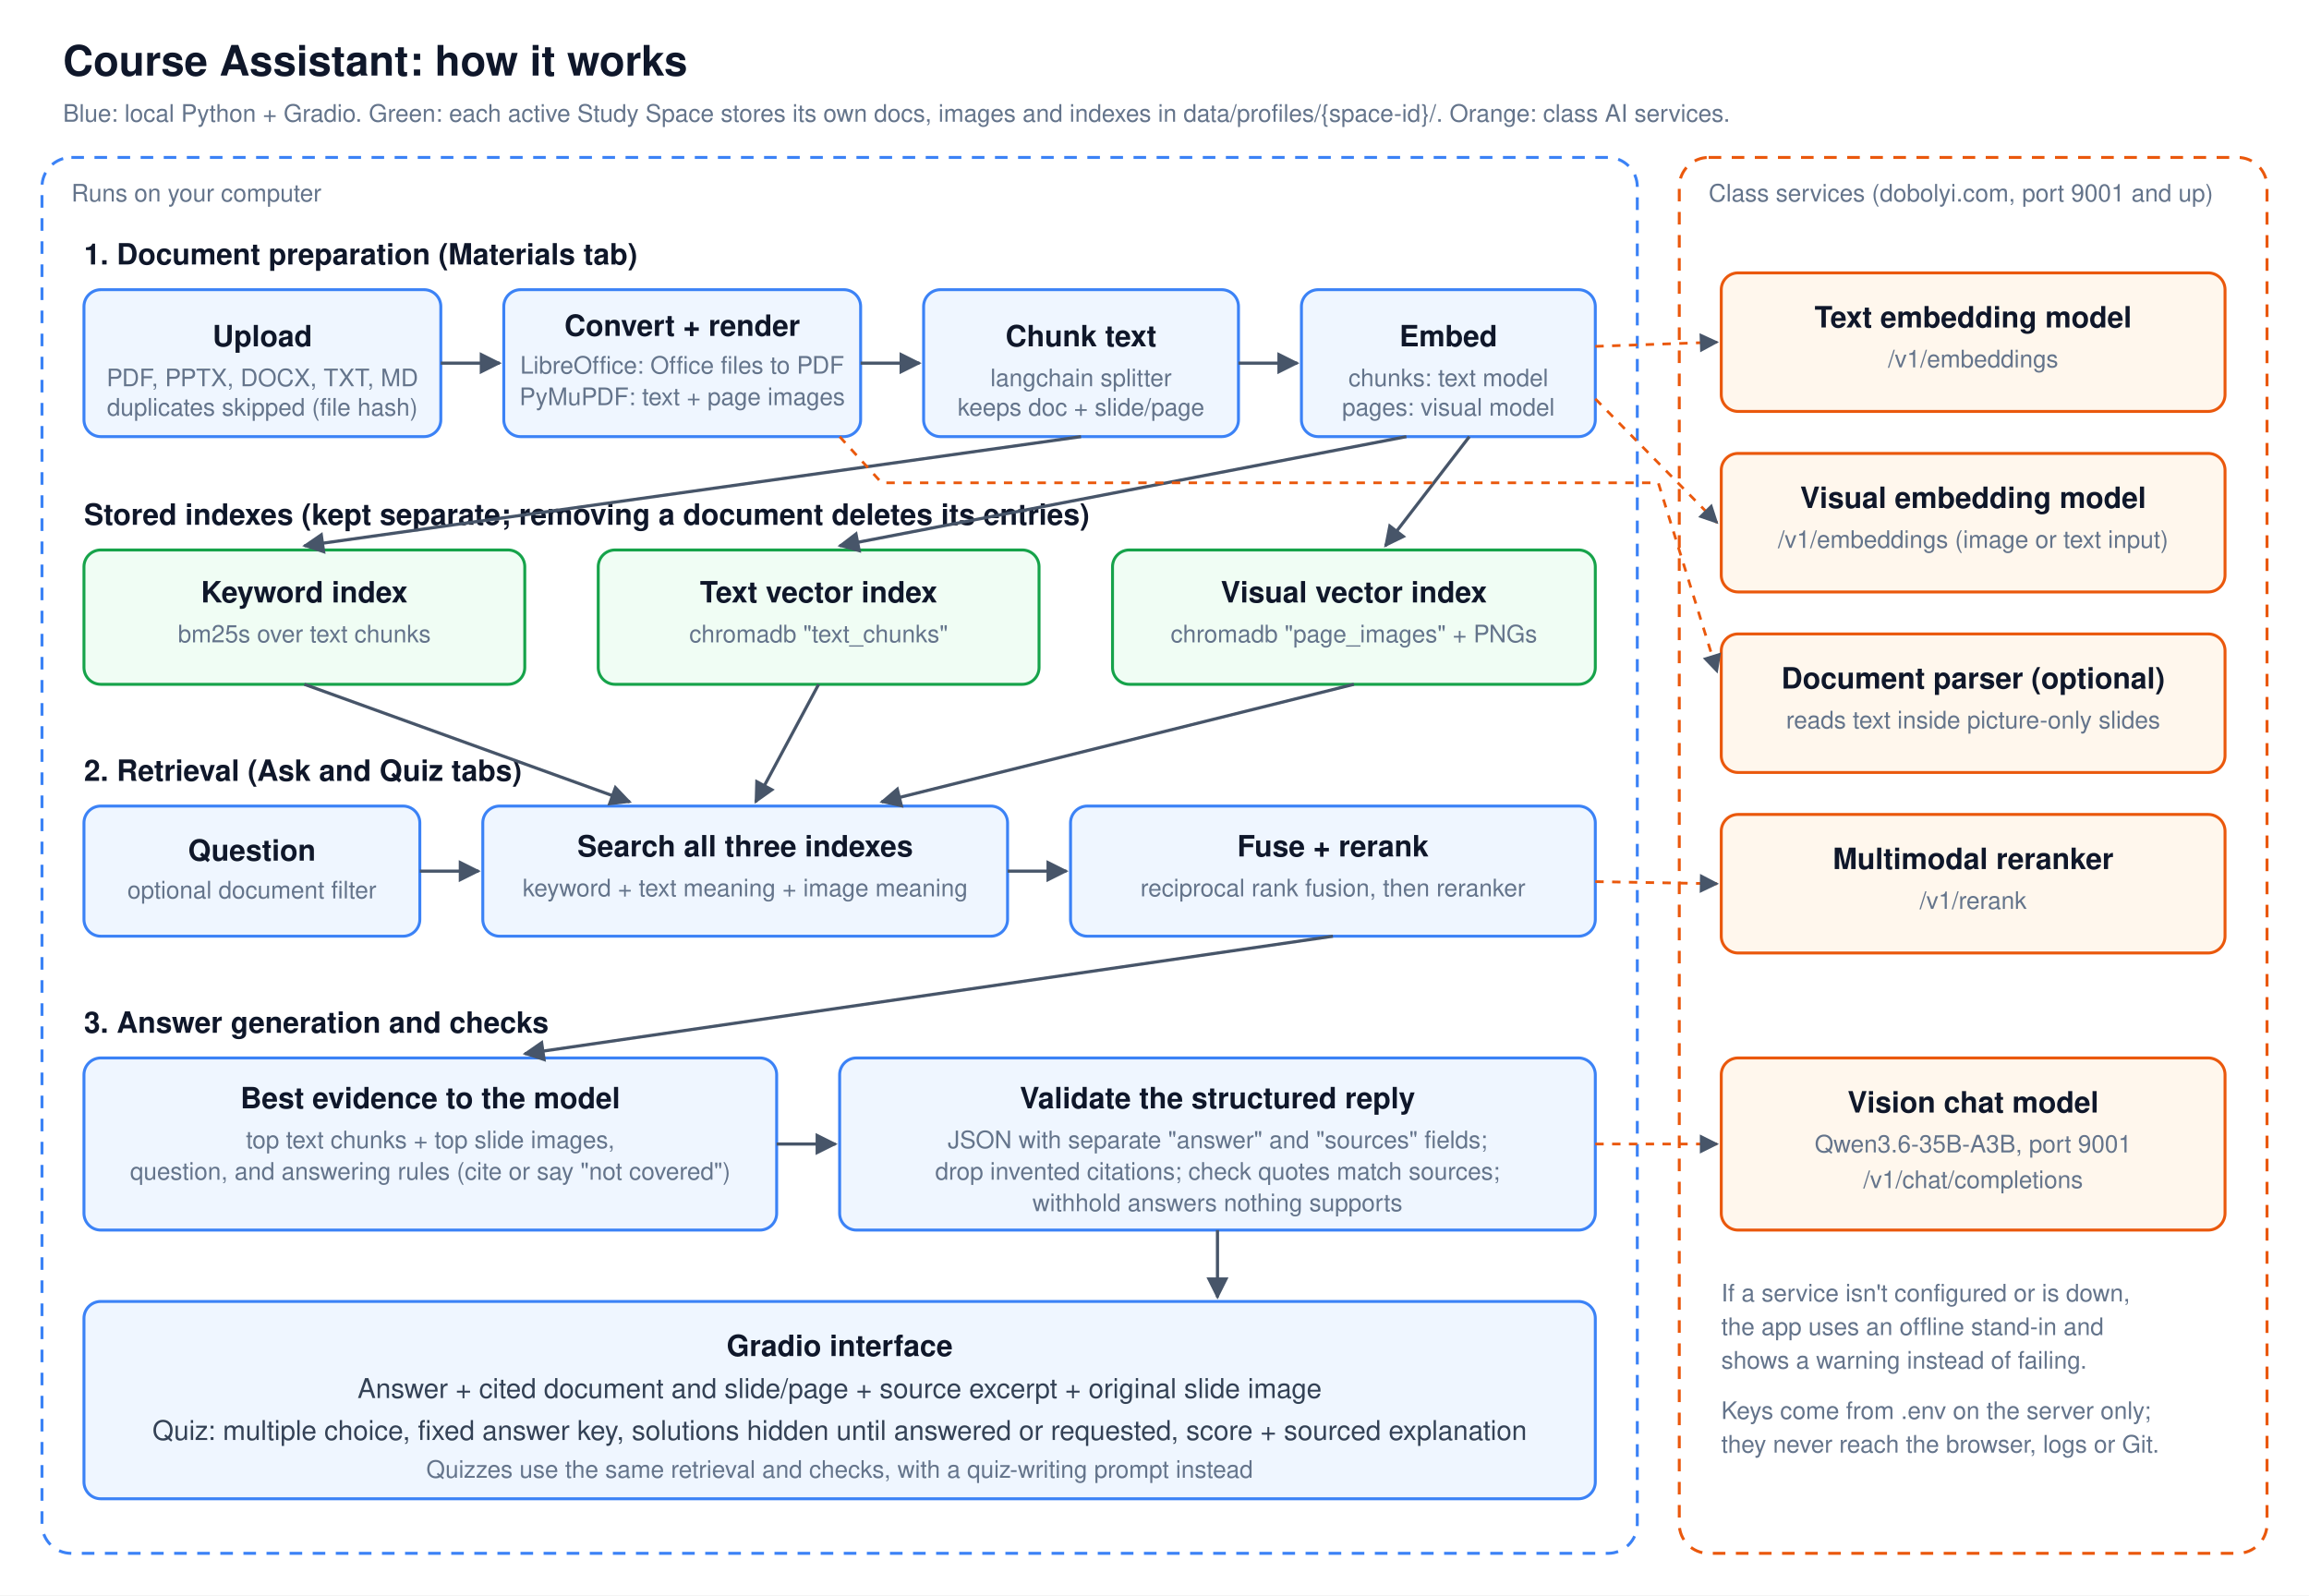
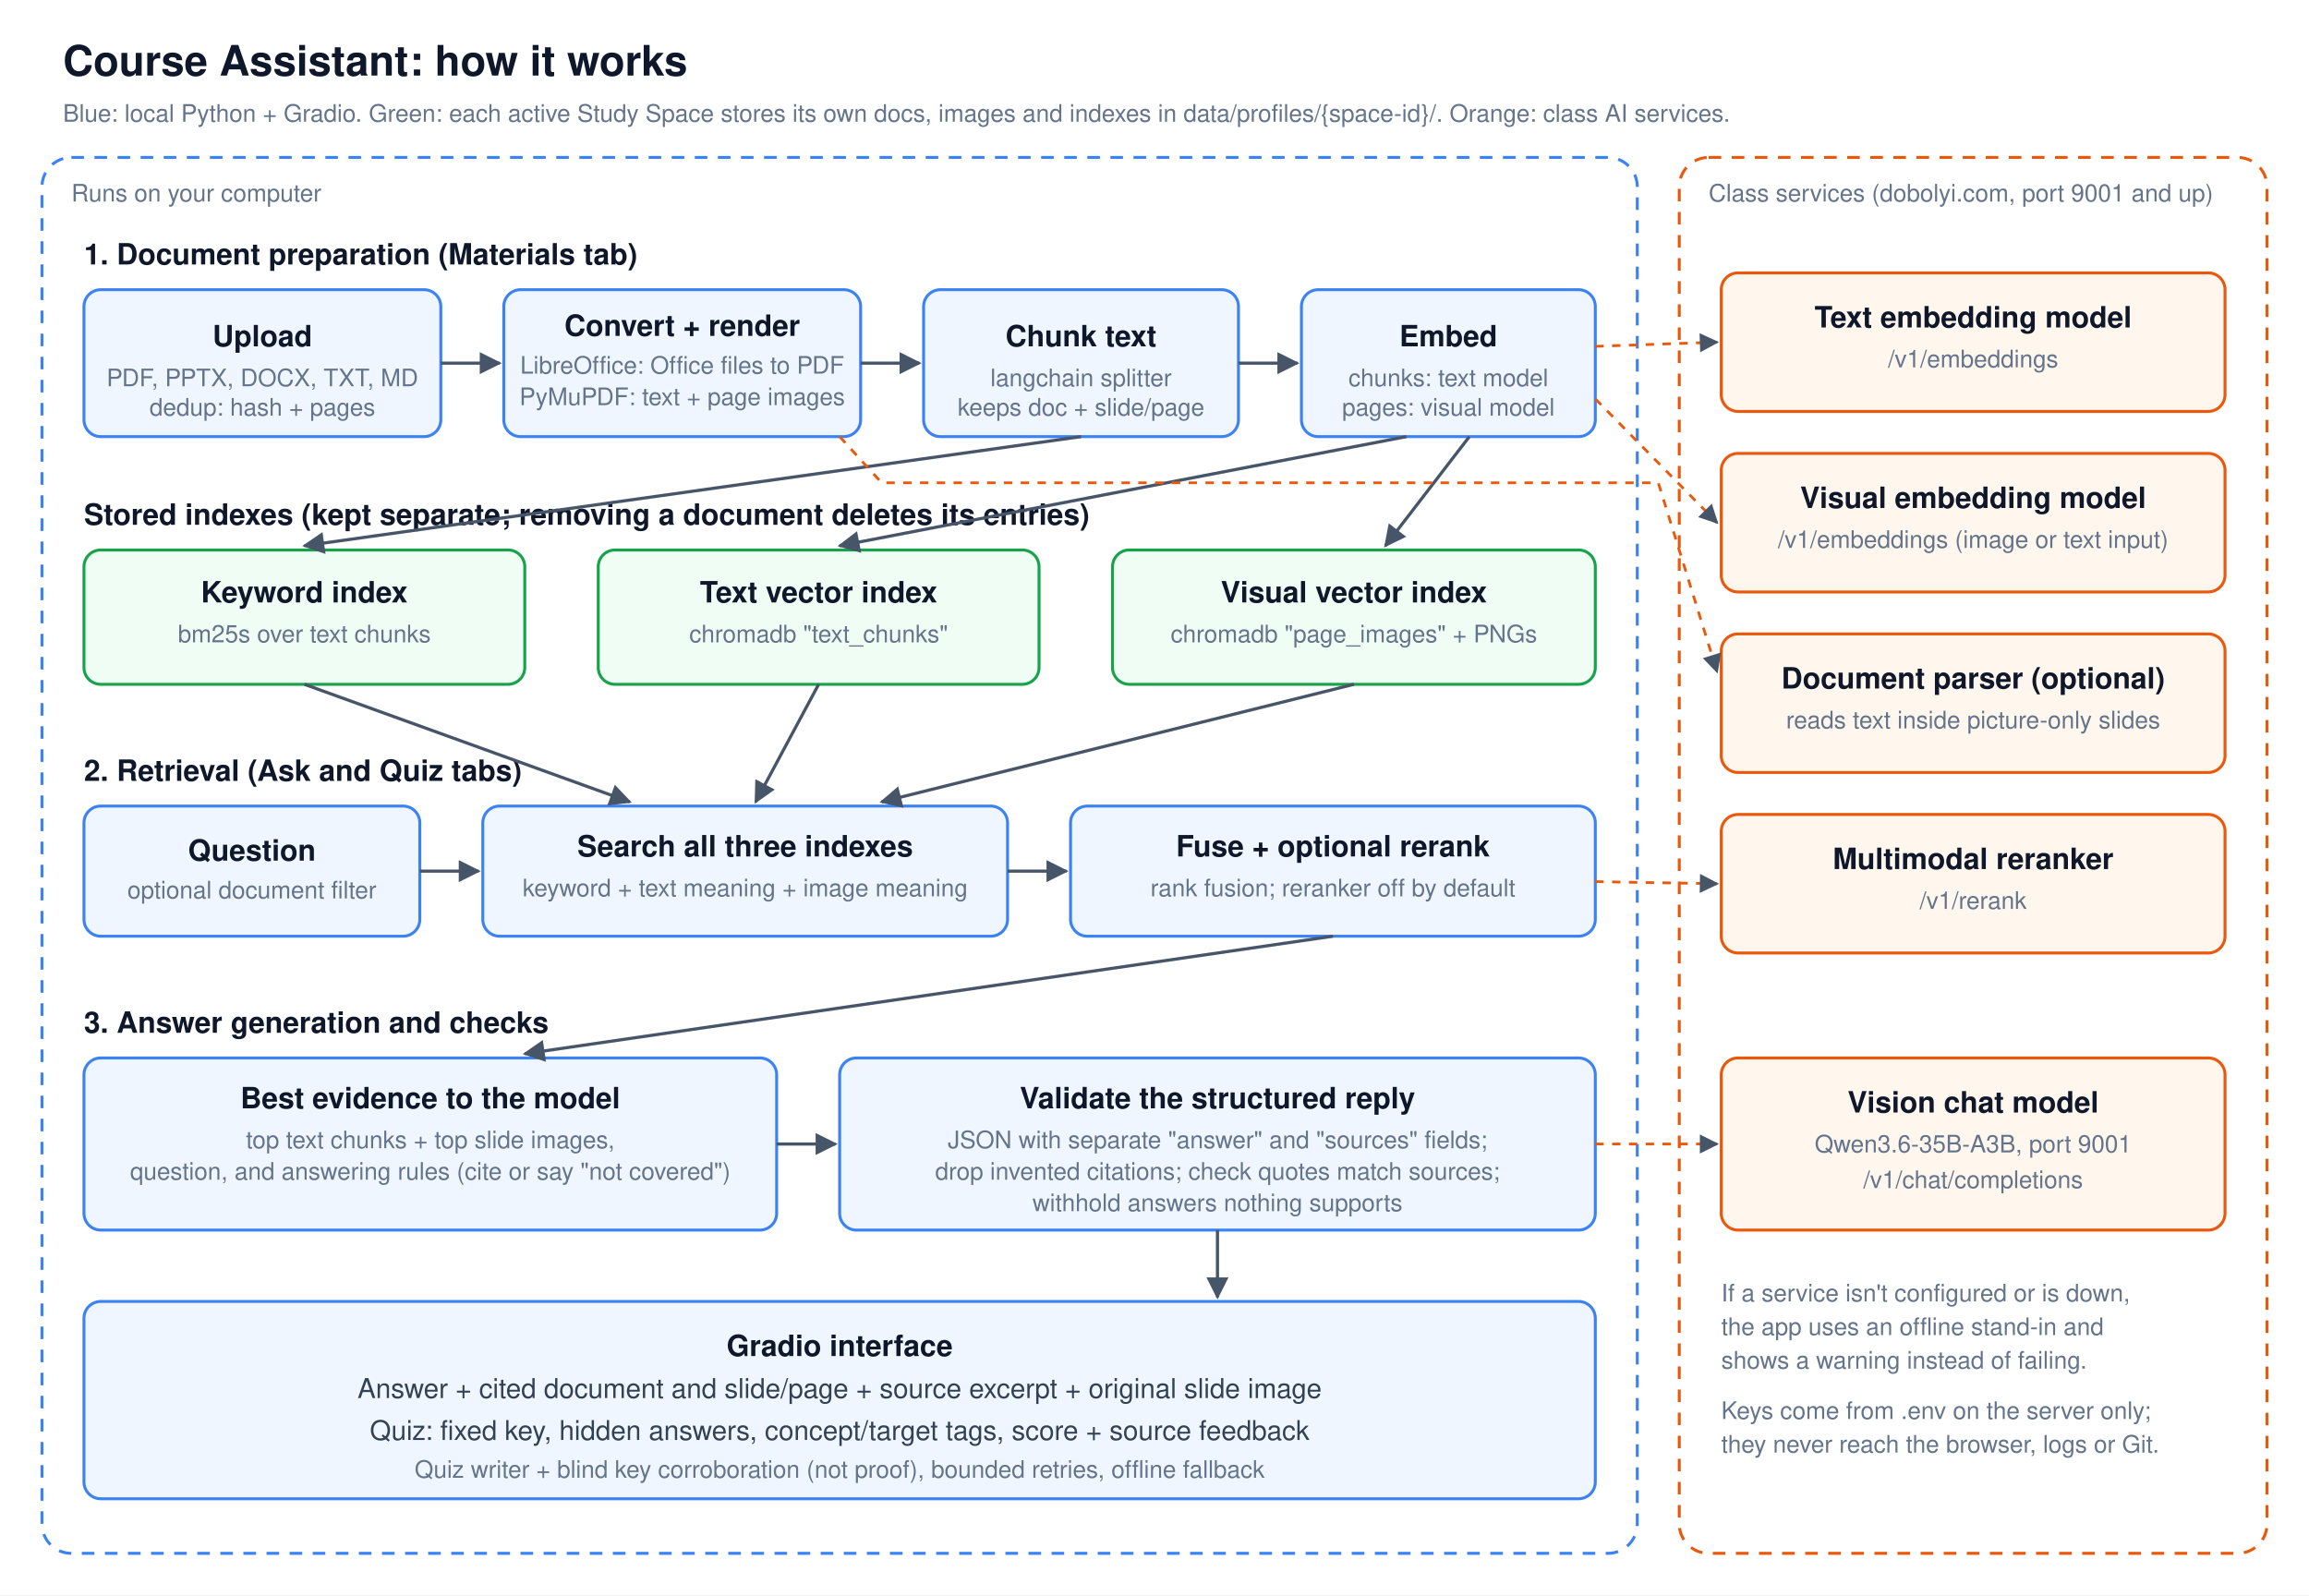
<svg xmlns="http://www.w3.org/2000/svg" width="1100" height="760" viewBox="0 0 1100 760" font-family="Helvetica, Arial, sans-serif" font-size="13">
  <defs>
    <marker id="arrow" viewBox="0 0 10 10" refX="9" refY="5" markerWidth="7" markerHeight="7" orient="auto-start-reverse">
      <path d="M0,0 L10,5 L0,10 z" fill="#475569" />
    </marker>
    <style>
      .box { fill: #ffffff; stroke: #64748b; stroke-width: 1.4; rx: 8; }
      .local { fill: #eff6ff; stroke: #3b82f6; }
      .store { fill: #f0fdf4; stroke: #16a34a; }
      .service { fill: #fff7ed; stroke: #ea580c; }
      .title { font-weight: 700; font-size: 14px; fill: #0f172a; }
      .text { fill: #334155; }
      .small { fill: #64748b; font-size: 11.5px; }
      .zone { fill: none; stroke-dasharray: 6 5; stroke-width: 1.4; rx: 14; }
      .line { stroke: #475569; stroke-width: 1.5; fill: none; marker-end: url(#arrow); }
      .dash { stroke: #ea580c; stroke-width: 1.3; fill: none; stroke-dasharray: 4 4; marker-end: url(#arrow); }
    </style>
  </defs>
  <rect width="1100" height="760" fill="#ffffff" />
  <text x="30" y="36" font-size="20" font-weight="700" fill="#0f172a">Course Assistant: how it works</text>
  <text x="30" y="58" class="small">Blue: local Python + Gradio. Green: each active Study Space stores its own docs, images and indexes in data/profiles/{space-id}/. Orange: class AI services.</text>
  <rect x="20" y="75" width="760" height="665" class="zone" stroke="#3b82f6" />
  <text x="34" y="96" class="small" fill="#3b82f6">Runs on your computer</text>
  <rect x="800" y="75" width="280" height="665" class="zone" stroke="#ea580c" />
  <text x="814" y="96" class="small" fill="#ea580c">Class services (dobolyi.com, port 9001 and up)</text>
  <text x="40" y="126" class="title">1. Document preparation (Materials tab)</text>
  <rect x="40" y="138" width="170" height="70" class="box local" />
  <text x="125" y="165" text-anchor="middle" class="title">Upload</text>
  <text x="125" y="184" text-anchor="middle" class="small">PDF, PPTX, DOCX, TXT, MD</text>
-   <text x="125" y="198" text-anchor="middle" class="small">duplicates skipped (file hash)</text>
+   <text x="125" y="198" text-anchor="middle" class="small">dedup: hash + pages</text>
  <rect x="240" y="138" width="170" height="70" class="box local" />
  <text x="325" y="160" text-anchor="middle" class="title">Convert + render</text>
  <text x="325" y="178" text-anchor="middle" class="small">LibreOffice: Office files to PDF</text>
  <text x="325" y="193" text-anchor="middle" class="small">PyMuPDF: text + page images</text>
  <rect x="440" y="138" width="150" height="70" class="box local" />
  <text x="515" y="165" text-anchor="middle" class="title">Chunk text</text>
  <text x="515" y="184" text-anchor="middle" class="small">langchain splitter</text>
  <text x="515" y="198" text-anchor="middle" class="small">keeps doc + slide/page</text>
  <rect x="620" y="138" width="140" height="70" class="box local" />
  <text x="690" y="165" text-anchor="middle" class="title">Embed</text>
  <text x="690" y="184" text-anchor="middle" class="small">chunks: text model</text>
  <text x="690" y="198" text-anchor="middle" class="small">pages: visual model</text>
  <path d="M210,173 L238,173" class="line" />
  <path d="M410,173 L438,173" class="line" />
  <path d="M590,173 L618,173" class="line" />
  <text x="40" y="250" class="title">Stored indexes (kept separate; removing a document deletes its entries)</text>
  <rect x="40" y="262" width="210" height="64" class="box store" />
  <text x="145" y="287" text-anchor="middle" class="title">Keyword index</text>
  <text x="145" y="306" text-anchor="middle" class="small">bm25s over text chunks</text>
  <rect x="285" y="262" width="210" height="64" class="box store" />
  <text x="390" y="287" text-anchor="middle" class="title">Text vector index</text>
  <text x="390" y="306" text-anchor="middle" class="small">chromadb "text_chunks"</text>
  <rect x="530" y="262" width="230" height="64" class="box store" />
  <text x="645" y="287" text-anchor="middle" class="title">Visual vector index</text>
  <text x="645" y="306" text-anchor="middle" class="small">chromadb "page_images" + PNGs</text>
  <path d="M515,208 L145,260" class="line" />
  <path d="M670,208 L400,260" class="line" />
  <path d="M700,208 L660,260" class="line" />
  <text x="40" y="372" class="title">2. Retrieval (Ask and Quiz tabs)</text>
  <rect x="40" y="384" width="160" height="62" class="box local" />
  <text x="120" y="410" text-anchor="middle" class="title">Question</text>
  <text x="120" y="428" text-anchor="middle" class="small">optional document filter</text>
  <rect x="230" y="384" width="250" height="62" class="box local" />
  <text x="355" y="408" text-anchor="middle" class="title">Search all three indexes</text>
  <text x="355" y="427" text-anchor="middle" class="small">keyword + text meaning + image meaning</text>
  <rect x="510" y="384" width="250" height="62" class="box local" />
-   <text x="635" y="408" text-anchor="middle" class="title">Fuse + rerank</text>
-   <text x="635" y="427" text-anchor="middle" class="small">reciprocal rank fusion, then reranker</text>
+   <text x="635" y="408" text-anchor="middle" class="title">Fuse + optional rerank</text>
+   <text x="635" y="427" text-anchor="middle" class="small">rank fusion; reranker off by default</text>
  <path d="M200,415 L228,415" class="line" />
  <path d="M480,415 L508,415" class="line" />
  <path d="M145,326 L300,382" class="line" />
  <path d="M390,326 L360,382" class="line" />
  <path d="M645,326 L420,382" class="line" />
  <text x="40" y="492" class="title">3. Answer generation and checks</text>
  <rect x="40" y="504" width="330" height="82" class="box local" />
  <text x="205" y="528" text-anchor="middle" class="title">Best evidence to the model</text>
  <text x="205" y="547" text-anchor="middle" class="small">top text chunks + top slide images,</text>
  <text x="205" y="562" text-anchor="middle" class="small">question, and answering rules (cite or say "not covered")</text>
  <rect x="400" y="504" width="360" height="82" class="box local" />
  <text x="580" y="528" text-anchor="middle" class="title">Validate the structured reply</text>
  <text x="580" y="547" text-anchor="middle" class="small">JSON with separate "answer" and "sources" fields;</text>
  <text x="580" y="562" text-anchor="middle" class="small">drop invented citations; check quotes match sources;</text>
  <text x="580" y="577" text-anchor="middle" class="small">withhold answers nothing supports</text>
  <path d="M635,446 L250,502" class="line" />
  <path d="M370,545 L398,545" class="line" />
  <rect x="40" y="620" width="720" height="94" class="box local" />
  <text x="400" y="646" text-anchor="middle" class="title">Gradio interface</text>
  <text x="400" y="666" text-anchor="middle" class="text">Answer + cited document and slide/page + source excerpt + original slide image</text>
-   <text x="400" y="686" text-anchor="middle" class="text">Quiz: multiple choice, fixed answer key, solutions hidden until answered or requested, score + sourced explanation</text>
-   <text x="400" y="704" text-anchor="middle" class="small">Quizzes use the same retrieval and checks, with a quiz-writing prompt instead</text>
+   <text x="400" y="686" text-anchor="middle" class="text">Quiz: fixed key, hidden answers, concept/target tags, score + source feedback</text>
+   <text x="400" y="704" text-anchor="middle" class="small">Quiz writer + blind key corroboration (not proof), bounded retries, offline fallback</text>
  <path d="M580,586 L580,618" class="line" />
  <rect x="820" y="130" width="240" height="66" class="box service" />
  <text x="940" y="156" text-anchor="middle" class="title">Text embedding model</text>
  <text x="940" y="175" text-anchor="middle" class="small">/v1/embeddings</text>
  <rect x="820" y="216" width="240" height="66" class="box service" />
  <text x="940" y="242" text-anchor="middle" class="title">Visual embedding model</text>
  <text x="940" y="261" text-anchor="middle" class="small">/v1/embeddings (image or text input)</text>
  <rect x="820" y="302" width="240" height="66" class="box service" />
  <text x="940" y="328" text-anchor="middle" class="title">Document parser (optional)</text>
  <text x="940" y="347" text-anchor="middle" class="small">reads text inside picture-only slides</text>
  <rect x="820" y="388" width="240" height="66" class="box service" />
  <text x="940" y="414" text-anchor="middle" class="title">Multimodal reranker</text>
  <text x="940" y="433" text-anchor="middle" class="small">/v1/rerank</text>
  <rect x="820" y="504" width="240" height="82" class="box service" />
  <text x="940" y="530" text-anchor="middle" class="title">Vision chat model</text>
  <text x="940" y="549" text-anchor="middle" class="small">Qwen3.6-35B-A3B, port 9001</text>
  <text x="940" y="566" text-anchor="middle" class="small">/v1/chat/completions</text>
  <path d="M760,165 L818,163" class="dash" />
  <path d="M760,190 L818,249" class="dash" />
  <path d="M400,208 L420,230 L790,230 L818,320" class="dash" />
  <path d="M760,420 L818,421" class="dash" />
  <path d="M760,545 L818,545" class="dash" />
  <text x="820" y="620" class="small">If a service isn't configured or is down,</text>
  <text x="820" y="636" class="small">the app uses an offline stand-in and</text>
  <text x="820" y="652" class="small">shows a warning instead of failing.</text>
  <text x="820" y="676" class="small">Keys come from .env on the server only;</text>
  <text x="820" y="692" class="small">they never reach the browser, logs or Git.</text>
</svg>
